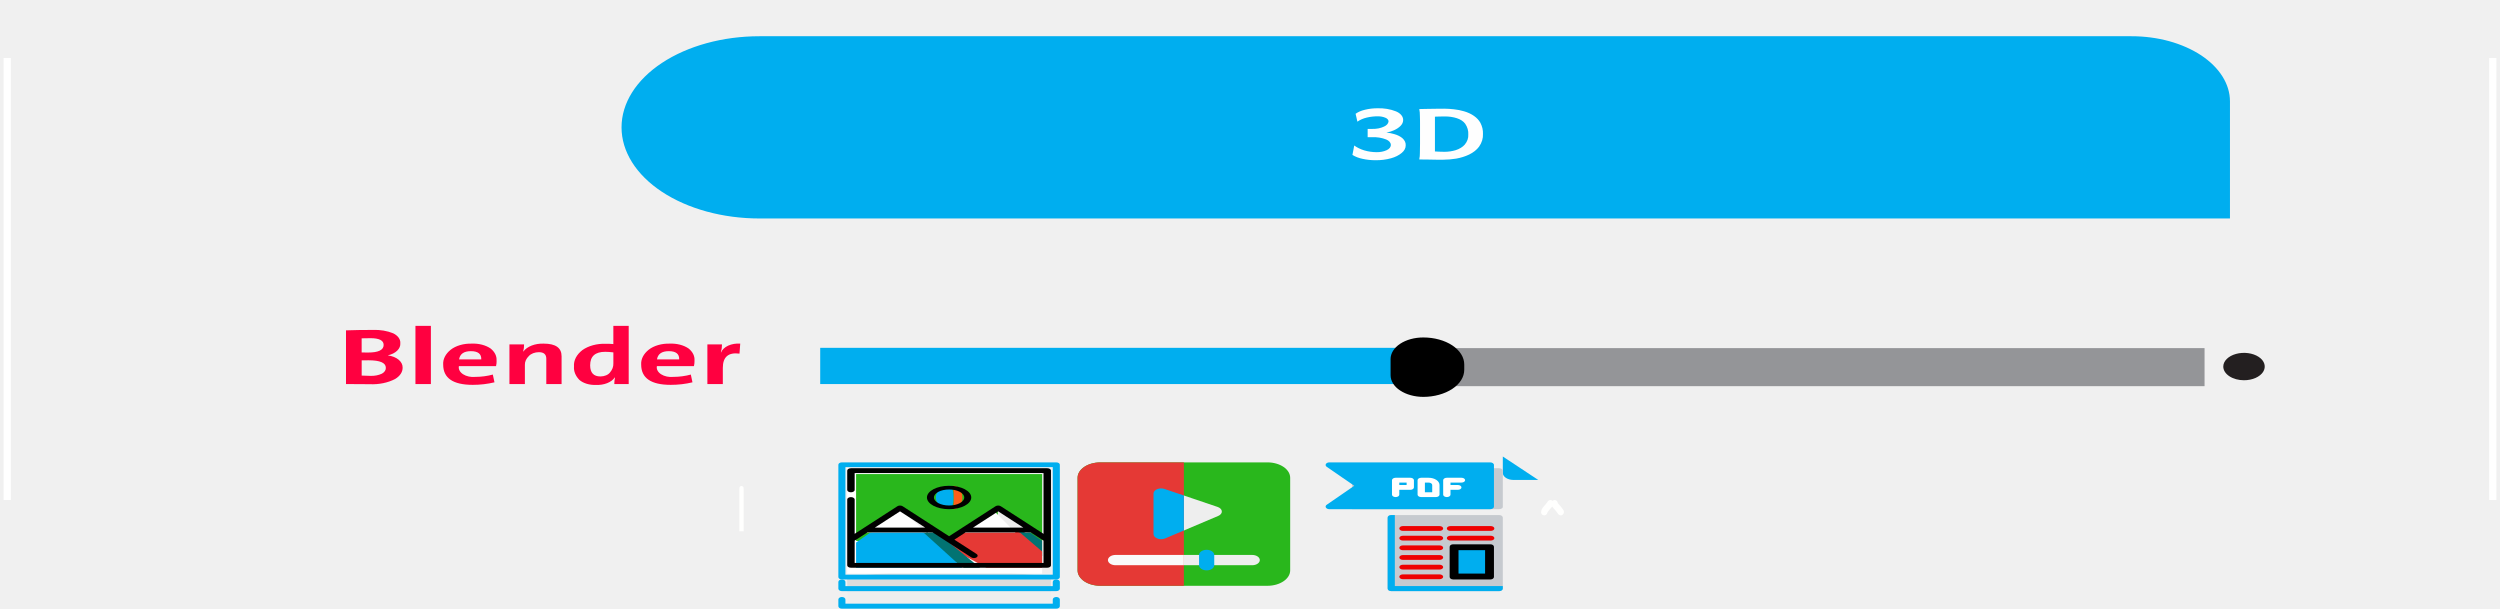
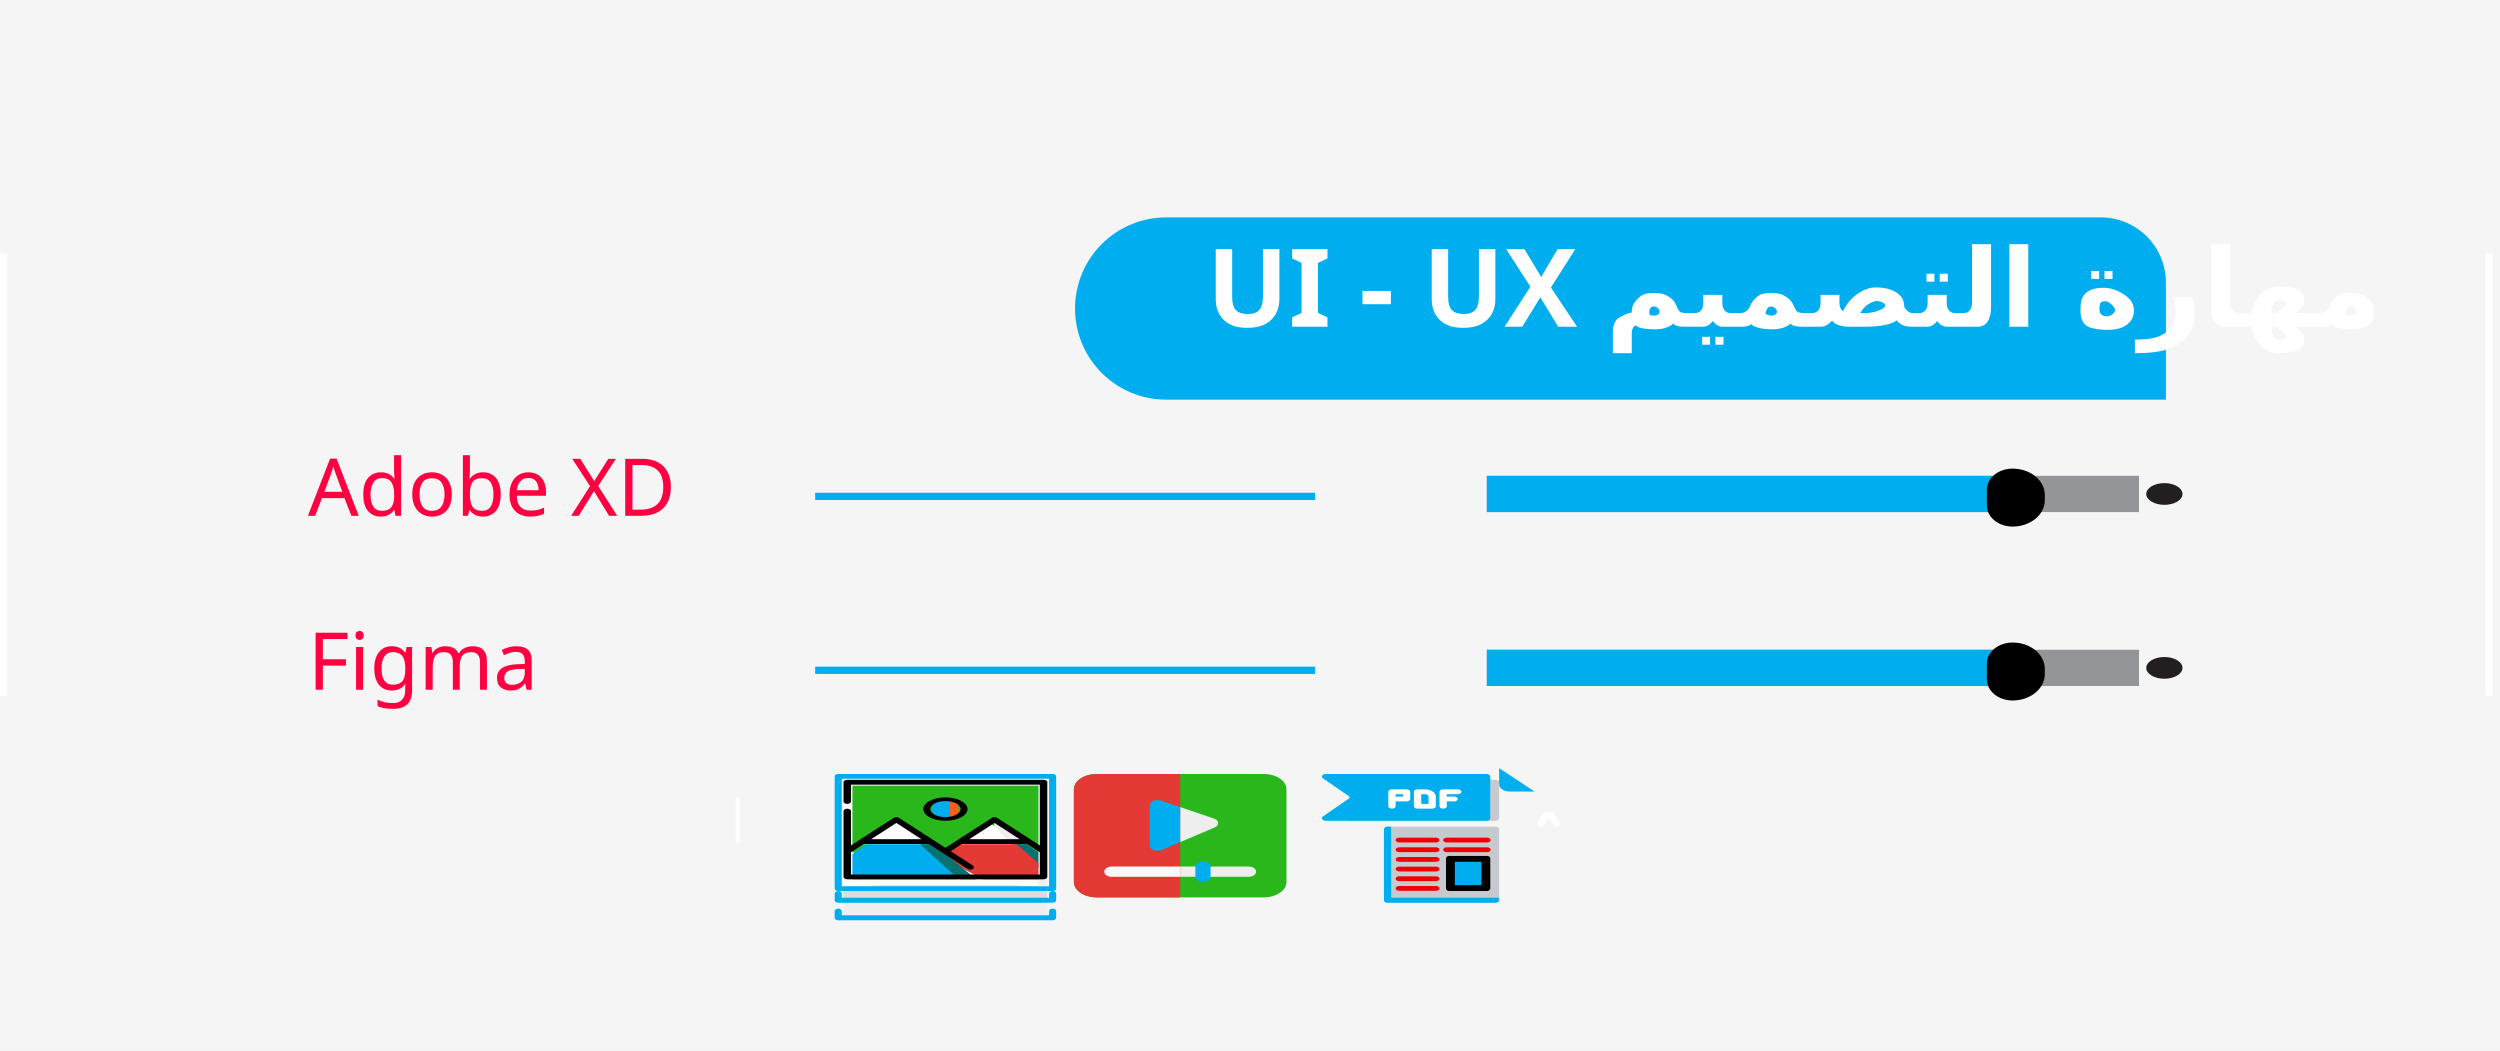
- <svg xmlns="http://www.w3.org/2000/svg" width="345" height="84" viewBox="0 0 345 84" fill="none">
-   <path d="M309.67 52.474C310.236 52.475 310.79 52.364 311.261 52.157C311.731 51.949 312.099 51.654 312.316 51.309C312.533 50.964 312.59 50.584 312.48 50.217C312.37 49.85 312.097 49.513 311.697 49.249C311.297 48.984 310.788 48.804 310.233 48.731C309.678 48.658 309.102 48.695 308.579 48.838C308.056 48.981 307.609 49.223 307.295 49.534C306.98 49.845 306.813 50.21 306.812 50.584C306.813 51.085 307.114 51.565 307.65 51.92C308.186 52.274 308.912 52.474 309.67 52.474Z" fill="#231F20" />
-   <path d="M214.967 69.365C214.911 69.111 214.665 68.953 214.435 69.014C214.298 69.075 214.194 69.162 214.135 69.264C214.076 69.366 214.066 69.478 214.106 69.584L214.149 69.772L214.58 69.662L214.153 69.776C214.168 69.853 214.206 69.927 214.265 69.994C214.306 70.046 214.359 70.104 214.417 70.172C214.64 70.406 214.839 70.65 215.011 70.903C215.142 71.125 215.414 71.192 215.617 71.053C215.725 70.962 215.794 70.853 215.818 70.739C215.842 70.624 215.821 70.508 215.758 70.401C215.556 70.092 215.319 69.795 215.048 69.511C215.007 69.466 215.001 69.488 214.992 69.481L214.967 69.365Z" fill="#FFFFFE" />
-   <path d="M213.542 70.758C213.486 71.012 213.239 71.17 213.009 71.109C212.455 70.968 212.684 70.284 212.986 69.953C213.21 69.719 213.409 69.475 213.581 69.222C213.711 69 213.984 68.933 214.187 69.072C214.294 69.164 214.364 69.272 214.388 69.386C214.412 69.501 214.391 69.617 214.327 69.724C214.146 70.034 213.571 70.574 213.536 70.758H213.542Z" fill="#FFFFFE" />
-   <path d="M174.901 63.808H151.846C150.11 63.808 148.703 64.761 148.703 65.937V78.711C148.703 79.886 150.11 80.84 151.846 80.84H174.901C176.637 80.84 178.045 79.886 178.045 78.711V65.937C178.045 64.761 176.637 63.808 174.901 63.808Z" fill="#29B71C" />
-   <path d="M172.805 78.001H153.942C153.664 78.001 153.398 77.926 153.201 77.793C153.004 77.66 152.894 77.48 152.894 77.291C152.894 77.103 153.004 76.923 153.201 76.79C153.398 76.656 153.664 76.582 153.942 76.582H172.805C173.083 76.582 173.349 76.656 173.546 76.79C173.742 76.923 173.853 77.103 173.853 77.291C173.853 77.48 173.742 77.66 173.546 77.793C173.349 77.926 173.083 78.001 172.805 78.001Z" fill="#EEEEEE" />
-   <path d="M166.518 78.711C166.24 78.711 165.974 78.636 165.777 78.503C165.581 78.37 165.47 78.189 165.47 78.001V76.582C165.47 76.393 165.581 76.213 165.777 76.08C165.974 75.947 166.24 75.872 166.518 75.872C166.796 75.872 167.063 75.947 167.259 76.08C167.456 76.213 167.566 76.393 167.566 76.582V78.001C167.566 78.189 167.456 78.37 167.259 78.503C167.063 78.636 166.796 78.711 166.518 78.711Z" fill="#00AEEF" />
-   <path d="M168.038 69.96L160.702 67.477C160.543 67.422 160.365 67.396 160.187 67.401C160.008 67.406 159.835 67.442 159.682 67.506C159.53 67.569 159.404 67.657 159.317 67.763C159.229 67.868 159.183 67.987 159.183 68.108V73.701C159.184 73.827 159.235 73.951 159.331 74.059C159.427 74.168 159.564 74.257 159.728 74.318C159.879 74.38 160.053 74.412 160.231 74.41C160.427 74.41 160.619 74.374 160.786 74.304L168.122 71.195C168.28 71.128 168.41 71.034 168.496 70.921C168.583 70.809 168.624 70.683 168.614 70.557C168.604 70.432 168.546 70.311 168.444 70.206C168.343 70.101 168.203 70.017 168.038 69.96Z" fill="#EEEEEE" />
-   <path d="M151.846 63.808C151.013 63.808 150.213 64.032 149.623 64.431C149.034 64.831 148.703 65.372 148.703 65.937V78.711C148.703 79.275 149.034 79.817 149.623 80.216C150.213 80.615 151.013 80.84 151.846 80.84H163.374V63.808H151.846Z" fill="#E53935" />
-   <path d="M153.942 76.582C153.664 76.582 153.398 76.656 153.201 76.79C153.004 76.923 152.894 77.103 152.894 77.291C152.894 77.48 153.004 77.66 153.201 77.793C153.398 77.926 153.664 78.001 153.942 78.001H163.373V76.582H153.942Z" fill="#FAFAFA" />
-   <path d="M160.702 67.477C160.543 67.422 160.365 67.396 160.187 67.401C160.008 67.406 159.835 67.442 159.682 67.506C159.53 67.569 159.404 67.657 159.317 67.763C159.229 67.868 159.183 67.987 159.183 68.108V73.701C159.184 73.827 159.235 73.951 159.331 74.059C159.427 74.168 159.564 74.257 159.728 74.318C159.879 74.38 160.053 74.412 160.231 74.41C160.427 74.41 160.619 74.374 160.786 74.304L163.374 73.204V68.378L160.702 67.477Z" fill="#00AEEF" />
-   <path d="M208.855 66.231H212.278L207.388 63V65.261C207.388 65.797 208.045 66.231 208.855 66.231Z" fill="#00AEEF" />
-   <path d="M206.854 64.615H186.603V70.269H206.854C207.149 70.269 207.387 70.129 207.387 69.955V64.929C207.387 64.756 207.148 64.615 206.854 64.615Z" fill="#C6CACF" />
-   <path d="M205.644 70.269H183.458C182.993 70.269 182.761 69.883 183.089 69.656L186.889 67.038L183.089 64.421C182.761 64.194 182.993 63.808 183.458 63.808H205.644C205.932 63.808 206.165 63.968 206.165 64.167V69.91C206.165 70.109 205.932 70.269 205.644 70.269Z" fill="#00AEEF" />
-   <path d="M194.617 65.93H192.599C192.32 65.93 192.094 66.079 192.094 66.263V68.263C192.094 68.447 192.32 68.597 192.599 68.597C192.878 68.597 193.103 68.447 193.103 68.263V67.597H194.617C194.896 67.597 195.122 67.447 195.122 67.263V66.263C195.122 66.079 194.896 65.93 194.617 65.93ZM194.113 66.93H193.103V66.596H194.113V66.93Z" fill="white" />
-   <path d="M197.14 65.93H196.131C195.852 65.93 195.626 66.079 195.626 66.263V68.263C195.626 68.447 195.852 68.597 196.131 68.597H198.149C198.428 68.597 198.654 68.447 198.654 68.263V66.93C198.654 66.378 197.975 65.93 197.14 65.93ZM197.645 67.93H196.636V66.596H197.14C197.418 66.596 197.645 66.746 197.645 66.93L197.645 67.93Z" fill="white" />
-   <path d="M201.682 65.93H199.663C199.385 65.93 199.159 66.079 199.159 66.263V68.263C199.159 68.447 199.385 68.597 199.663 68.597C199.942 68.597 200.168 68.447 200.168 68.263V67.597H201.177C201.456 67.597 201.682 67.447 201.682 67.263C201.682 67.079 201.456 66.93 201.177 66.93H200.168V66.596H201.682C201.96 66.596 202.186 66.447 202.186 66.263C202.186 66.079 201.96 65.93 201.682 65.93Z" fill="white" />
-   <path d="M206.891 81.577H191.99C191.716 81.577 191.494 81.42 191.494 81.227V71.427C191.494 71.234 191.716 71.077 191.99 71.077H206.891C207.165 71.077 207.387 71.234 207.387 71.427V81.227C207.387 81.42 207.165 81.577 206.891 81.577Z" fill="#C6CACF" />
-   <path d="M192.487 80.877V71.077H191.99C191.716 71.077 191.494 71.234 191.494 71.427V81.227C191.494 81.42 191.716 81.577 191.99 81.577H206.891C207.165 81.577 207.387 81.42 207.387 81.227V80.877H192.487Z" fill="#00AEEF" />
-   <path d="M205.695 79.962H200.522C200.262 79.962 200.052 79.806 200.052 79.615V75.462C200.052 75.27 200.262 75.115 200.522 75.115H205.695C205.954 75.115 206.165 75.27 206.165 75.462V79.615C206.165 79.806 205.954 79.962 205.695 79.962Z" fill="black" />
-   <path d="M204.942 75.923H201.274V79.154H204.942V75.923Z" fill="#00AEEF" />
-   <path d="M205.718 73.264H200.168C199.889 73.264 199.663 73.114 199.663 72.93C199.663 72.746 199.889 72.597 200.168 72.597H205.718C205.997 72.597 206.223 72.746 206.223 72.93C206.223 73.114 205.997 73.264 205.718 73.264Z" fill="#EF0000" />
-   <path d="M205.718 74.597H200.168C199.889 74.597 199.663 74.448 199.663 74.264C199.663 74.08 199.889 73.93 200.168 73.93H205.718C205.997 73.93 206.223 74.08 206.223 74.264C206.223 74.448 205.997 74.597 205.718 74.597Z" fill="#EF0000" />
-   <path d="M198.654 73.264H193.608C193.329 73.264 193.103 73.114 193.103 72.93C193.103 72.746 193.329 72.597 193.608 72.597H198.654C198.932 72.597 199.158 72.746 199.158 72.93C199.158 73.114 198.932 73.264 198.654 73.264Z" fill="#EF0000" />
-   <path d="M198.654 74.597H193.608C193.329 74.597 193.103 74.448 193.103 74.264C193.103 74.08 193.329 73.93 193.608 73.93H198.654C198.932 73.93 199.158 74.08 199.158 74.264C199.158 74.448 198.932 74.597 198.654 74.597Z" fill="#EF0000" />
-   <path d="M198.654 75.931H193.608C193.329 75.931 193.103 75.781 193.103 75.597C193.103 75.413 193.329 75.264 193.608 75.264H198.654C198.932 75.264 199.158 75.413 199.158 75.597C199.158 75.781 198.932 75.931 198.654 75.931Z" fill="#EF0000" />
-   <path d="M198.654 77.264H193.608C193.329 77.264 193.103 77.115 193.103 76.931C193.103 76.747 193.329 76.597 193.608 76.597H198.654C198.932 76.597 199.158 76.747 199.158 76.931C199.158 77.115 198.932 77.264 198.654 77.264Z" fill="#EF0000" />
-   <path d="M198.654 78.597H193.608C193.329 78.597 193.103 78.448 193.103 78.264C193.103 78.08 193.329 77.931 193.608 77.931H198.654C198.932 77.931 199.158 78.08 199.158 78.264C199.158 78.448 198.932 78.597 198.654 78.597Z" fill="#EF0000" />
-   <path d="M198.654 79.931H193.608C193.329 79.931 193.103 79.782 193.103 79.597C193.103 79.413 193.329 79.264 193.608 79.264H198.654C198.932 79.264 199.158 79.413 199.158 79.597C199.158 79.782 198.932 79.931 198.654 79.931Z" fill="#EF0000" />
-   <path d="M116.915 81.173V83.192H145.035V81.173L131.039 79.962L116.915 81.173Z" fill="#EEEEEE" />
-   <path d="M116.915 79.558V81.577H145.035V79.558L131.039 78.346L116.915 79.558Z" fill="#DCDCDC" />
-   <path d="M145.035 64.615V79.154H143.201L138.922 71.885L143.201 64.615H145.035Z" fill="#EEEEEE" />
-   <path d="M143.812 64.615V65.844L139.382 71.885L143.812 77.925V79.154H116.915V64.615H143.812Z" fill="white" />
-   <path d="M118.139 65.423V74.637L130.976 75.923L143.813 74.637V65.423H118.139Z" fill="#29B71C" />
-   <path d="M131.586 67.038V70.269C132.262 70.269 132.809 69.546 132.809 68.654C132.809 67.762 132.262 67.038 131.586 67.038Z" fill="#FE5F1A" />
-   <path d="M131.098 67.038C131.368 67.038 131.587 67.762 131.587 68.654C131.587 69.546 131.368 70.269 131.098 70.269C130.017 70.269 129.142 69.546 129.142 68.654C129.142 67.762 130.017 67.038 131.098 67.038Z" fill="#00AEEF" />
-   <path d="M143.812 76.731L136.477 72.692L141.93 73.337L143.813 74.639L143.812 76.731Z" fill="#027372" />
-   <path d="M140.846 73.568L137.358 71.885L132.865 73.568L130.364 75.23L136.132 78.346H143.812V76.108L140.846 73.568Z" fill="#E53935" />
-   <path d="M142.59 73.442L141.565 73.5L137.7 72.305V70.269L142.59 73.442Z" fill="#EEEEEE" />
-   <path d="M132.809 73.5L136.939 70.269L140.145 73.5L132.809 73.5Z" fill="white" />
-   <path d="M135.254 78.346H133.019L124.251 72.692L129.107 73.364L135.254 78.346Z" fill="#027372" />
-   <path d="M127.536 73.568L132.81 78.346H118.139V74.871L119.992 73.568L124.239 71.885L127.536 73.568Z" fill="#00AEEF" />
-   <path d="M129.141 73.442L128.116 73.5L124.251 72.305V70.269L129.141 73.442Z" fill="#EEEEEE" />
-   <path d="M119.361 73.5L124.179 70.269L127.919 73.5L119.361 73.5Z" fill="white" />
-   <path d="M145.77 82.385C145.501 82.385 145.282 82.54 145.282 82.731V83.308H116.668V82.731C116.668 82.54 116.45 82.385 116.181 82.385C115.911 82.385 115.693 82.54 115.693 82.731V83.654C115.693 83.845 115.911 84 116.181 84H145.77C146.039 84 146.258 83.845 146.258 83.654V82.731C146.258 82.54 146.039 82.385 145.77 82.385Z" fill="#00AEEF" />
-   <path d="M145.77 79.962C145.501 79.962 145.282 80.117 145.282 80.308V80.885H116.668V80.308C116.668 80.117 116.45 79.962 116.181 79.962C115.911 79.962 115.693 80.117 115.693 80.308V81.231C115.693 81.422 115.911 81.577 116.181 81.577H145.77C146.039 81.577 146.258 81.422 146.258 81.231V80.308C146.258 80.117 146.039 79.962 145.77 79.962Z" fill="#00AEEF" />
-   <path d="M145.77 63.808H116.181C115.911 63.808 115.693 63.954 115.693 64.135V79.634C115.693 79.815 115.911 79.962 116.181 79.962H145.77C146.039 79.962 146.258 79.815 146.258 79.634V64.135C146.258 63.954 146.039 63.808 145.77 63.808ZM145.282 79.307H116.668V64.463H145.282V79.307Z" fill="#00AEEF" />
-   <path d="M134.032 68.654C134.032 67.763 132.661 67.038 130.975 67.038C129.29 67.038 127.919 67.763 127.919 68.654C127.919 69.544 129.29 70.269 130.975 70.269C132.661 70.269 134.032 69.544 134.032 68.654ZM128.884 68.654C128.884 68.044 129.822 67.549 130.975 67.549C132.129 67.549 133.067 68.044 133.067 68.654C133.067 69.263 132.129 69.759 130.975 69.759C129.822 69.759 128.884 69.263 128.884 68.654Z" fill="black" />
-   <path d="M116.915 78.014C116.915 78.197 117.145 78.346 117.429 78.346H144.52C144.804 78.346 145.035 78.197 145.035 78.014V64.948C145.035 64.764 144.804 64.615 144.52 64.615H117.429C117.145 64.615 116.915 64.764 116.915 64.948V67.605C116.915 67.789 117.145 67.937 117.429 67.937C117.714 67.937 117.944 67.789 117.944 67.605V65.28H144.006V73.668L138.111 69.862C137.91 69.732 137.585 69.732 137.384 69.862L130.975 74.001L124.566 69.862C124.365 69.732 124.039 69.732 123.838 69.862L117.944 73.668V68.934C117.944 68.75 117.714 68.602 117.429 68.602C117.145 68.602 116.915 68.75 116.915 68.934V78.014ZM137.748 70.566L141.221 72.809H134.274L137.748 70.566ZM124.202 70.566L127.676 72.809H120.729L124.202 70.566ZM119.7 73.474H128.704L130.611 74.705C130.612 74.706 134.04 76.92 134.04 76.92C134.141 76.985 134.273 77.017 134.404 77.017C134.536 77.017 134.667 76.985 134.768 76.92C134.969 76.79 134.969 76.58 134.768 76.45L131.702 74.471L133.246 73.474H142.25L144.006 74.608V77.682H117.944V74.608L119.7 73.474Z" fill="black" />
-   <path fill-rule="evenodd" clip-rule="evenodd" d="M102.326 67.065C102.489 67.065 102.622 67.207 102.622 67.381V73.317H102.032V67.381C102.032 67.205 102.164 67.065 102.326 67.065Z" fill="#FFFFFE" />
-   <g filter="url(#filter0_d_55_1128)">
-     <mask id="path-50-inside-1_55_1128" fill="white">
-       <path d="M308 1H52V1H308V1Z" />
+ <svg xmlns="http://www.w3.org/2000/svg" width="345" height="145" viewBox="0 0 345 145" fill="none">
+   <rect width="345" height="145" fill="#F5F5F5" />
+   <text fill="#FF0040" xml:space="preserve" style="white-space: pre" font-family="Bahij TheSansArabic" font-size="11" font-weight="500" letter-spacing="0em">
+     <tspan x="42.492" y="71.182">Adobe XD</tspan>
+   </text>
+   <text fill="#FF0040" xml:space="preserve" style="white-space: pre" font-family="Bahij TheSansArabic" font-size="11" font-weight="500" letter-spacing="0em">
+     <tspan x="42.492" y="95.182">Figma </tspan>
+   </text>
+   <path d="M181.492 93H112.492V92H181.492V93Z" fill="#00AEEF" />
+   <path d="M181.492 69H112.492V68H181.492V69Z" fill="#00AEEF" />
+   <path d="M160.931 30H289.909C291.089 30 292.257 30.232 293.347 30.684C294.436 31.135 295.427 31.797 296.261 32.631C297.095 33.465 297.757 34.456 298.208 35.545C298.66 36.635 298.892 37.803 298.892 38.983V55.152H160.931C157.596 55.152 154.397 53.827 152.038 51.469C149.68 49.11 148.355 45.911 148.355 42.576C148.355 39.241 149.68 36.042 152.038 33.683C154.397 31.325 157.596 30 160.931 30Z" fill="#00AEEF" />
+   <text fill="white" xml:space="preserve" style="white-space: pre" font-family="Harmattan" font-size="15" font-weight="bold" letter-spacing="0em">
+     <tspan x="166.492" y="45.087">UI - UX مهارة التصميم</tspan>
+   </text>
+   <path d="M295.184 65.668H205.184V70.668H295.184V65.668Z" fill="#949598" />
+   <path d="M295.184 89.668H205.184V94.668H295.184V89.668Z" fill="#949598" />
+   <path d="M277.184 65.668H205.184V70.668H277.184V65.668Z" fill="#00AEEF" />
+   <path d="M277.184 89.668H205.184V94.668H277.184V89.668Z" fill="#00AEEF" />
+   <path d="M277.74 64.668C278.918 64.668 280.049 65.052 280.882 65.734C281.716 66.417 282.184 67.343 282.184 68.308V69.025C282.185 69.503 282.07 69.977 281.847 70.419C281.624 70.861 281.296 71.263 280.884 71.601C280.471 71.939 279.981 72.207 279.441 72.391C278.902 72.574 278.324 72.668 277.74 72.668C277.273 72.668 276.81 72.593 276.378 72.446C275.947 72.299 275.554 72.085 275.224 71.814C274.894 71.543 274.632 71.222 274.454 70.868C274.275 70.514 274.184 70.135 274.184 69.753V67.58C274.184 66.808 274.559 66.067 275.226 65.521C275.892 64.975 276.797 64.668 277.74 64.668Z" fill="black" />
+   <path d="M277.74 88.668C278.918 88.668 280.049 89.052 280.882 89.734C281.716 90.417 282.184 91.343 282.184 92.308V93.025C282.185 93.503 282.07 93.977 281.847 94.419C281.624 94.861 281.296 95.263 280.884 95.601C280.471 95.939 279.981 96.207 279.441 96.391C278.902 96.574 278.324 96.668 277.74 96.668C277.273 96.668 276.81 96.593 276.378 96.446C275.947 96.299 275.554 96.085 275.224 95.814C274.894 95.543 274.632 95.222 274.454 94.868C274.275 94.514 274.184 94.135 274.184 93.753V91.58C274.184 90.808 274.559 90.067 275.226 89.521C275.892 88.975 276.797 88.668 277.74 88.668Z" fill="black" />
+   <path d="M298.684 69.668C300.065 69.668 301.184 68.996 301.184 68.168C301.184 67.34 300.065 66.668 298.684 66.668C297.303 66.668 296.184 67.34 296.184 68.168C296.184 68.996 297.303 69.668 298.684 69.668Z" fill="#231F20" />
+   <path d="M298.684 93.668C300.065 93.668 301.184 92.996 301.184 92.168C301.184 91.34 300.065 90.668 298.684 90.668C297.303 90.668 296.184 91.34 296.184 92.168C296.184 92.996 297.303 93.668 298.684 93.668Z" fill="#231F20" />
+   <path d="M214.46 112.364C214.404 112.11 214.157 111.952 213.927 112.013C213.791 112.074 213.686 112.162 213.627 112.264C213.568 112.366 213.558 112.477 213.599 112.583L213.641 112.771L214.072 112.661L213.645 112.775C213.66 112.852 213.698 112.926 213.757 112.993C213.798 113.045 213.851 113.103 213.909 113.171C214.133 113.405 214.332 113.649 214.504 113.902C214.634 114.124 214.906 114.191 215.109 114.052C215.217 113.961 215.286 113.853 215.31 113.738C215.335 113.624 215.314 113.507 215.25 113.4C215.048 113.092 214.811 112.794 214.54 112.51C214.499 112.465 214.493 112.487 214.484 112.48L214.46 112.364Z" fill="#FFFFFE" />
+   <path d="M213.034 113.758C212.978 114.012 212.731 114.17 212.501 114.109C211.947 113.968 212.176 113.284 212.479 112.953C212.703 112.719 212.901 112.475 213.073 112.222C213.204 112 213.476 111.933 213.679 112.072C213.787 112.164 213.856 112.272 213.88 112.386C213.904 112.501 213.883 112.617 213.82 112.724C213.638 113.034 213.063 113.574 213.028 113.758H213.034Z" fill="#FFFFFE" />
+   <path d="M174.393 106.808H151.339C149.602 106.808 148.195 107.761 148.195 108.937V121.711C148.195 122.886 149.602 123.84 151.339 123.84H174.393C176.13 123.84 177.537 122.886 177.537 121.711V108.937C177.537 107.761 176.13 106.808 174.393 106.808Z" fill="#29B71C" />
+   <path d="M172.297 121.001H153.434C153.156 121.001 152.89 120.927 152.693 120.793C152.497 120.66 152.386 120.48 152.386 120.292C152.386 120.103 152.497 119.923 152.693 119.79C152.89 119.657 153.156 119.582 153.434 119.582H172.297C172.575 119.582 172.842 119.657 173.038 119.79C173.235 119.923 173.345 120.103 173.345 120.292C173.345 120.48 173.235 120.66 173.038 120.793C172.842 120.927 172.575 121.001 172.297 121.001Z" fill="#EEEEEE" />
+   <path d="M166.01 121.711C165.732 121.711 165.466 121.636 165.269 121.503C165.073 121.37 164.962 121.189 164.962 121.001V119.582C164.962 119.394 165.073 119.213 165.269 119.08C165.466 118.947 165.732 118.872 166.01 118.872C166.288 118.872 166.555 118.947 166.751 119.08C166.948 119.213 167.058 119.394 167.058 119.582V121.001C167.058 121.189 166.948 121.37 166.751 121.503C166.555 121.636 166.288 121.711 166.01 121.711Z" fill="#00AEEF" />
+   <path d="M167.53 112.96L160.194 110.476C160.035 110.422 159.857 110.396 159.679 110.401C159.5 110.406 159.327 110.442 159.174 110.505C159.022 110.569 158.896 110.657 158.809 110.763C158.721 110.868 158.675 110.987 158.675 111.108V116.7C158.676 116.827 158.727 116.95 158.823 117.059C158.919 117.168 159.056 117.257 159.219 117.317C159.371 117.379 159.545 117.411 159.722 117.41C159.919 117.41 160.111 117.373 160.278 117.303L167.613 114.195C167.772 114.128 167.902 114.033 167.988 113.921C168.075 113.809 168.116 113.683 168.106 113.556C168.096 113.431 168.038 113.31 167.936 113.206C167.835 113.101 167.695 113.016 167.53 112.96Z" fill="#EEEEEE" />
+   <path d="M151.339 106.808C150.505 106.808 149.705 107.032 149.116 107.431C148.526 107.83 148.195 108.372 148.195 108.937V121.711C148.195 122.275 148.526 122.817 149.116 123.216C149.705 123.615 150.505 123.84 151.339 123.84H162.866V106.808H151.339Z" fill="#E53935" />
+   <path d="M153.434 119.582C153.156 119.582 152.89 119.657 152.693 119.79C152.497 119.923 152.386 120.103 152.386 120.292C152.386 120.48 152.497 120.66 152.693 120.793C152.89 120.927 153.156 121.001 153.434 121.001H162.866V119.582H153.434Z" fill="#FAFAFA" />
+   <path d="M160.194 110.476C160.035 110.422 159.857 110.396 159.679 110.401C159.5 110.406 159.327 110.442 159.174 110.505C159.022 110.569 158.896 110.657 158.809 110.763C158.721 110.868 158.675 110.987 158.675 111.108V116.7C158.676 116.827 158.727 116.95 158.823 117.059C158.919 117.168 159.056 117.257 159.219 117.317C159.371 117.379 159.545 117.411 159.722 117.41C159.919 117.41 160.111 117.373 160.278 117.303L162.866 116.203V111.378L160.194 110.476Z" fill="#00AEEF" />
+   <path d="M208.347 109.231H211.77L206.88 106V108.262C206.88 108.797 207.537 109.231 208.347 109.231Z" fill="#00AEEF" />
+   <path d="M206.347 107.615H186.095V113.269H206.347C206.641 113.269 206.879 113.128 206.879 112.955V107.929C206.879 107.756 206.641 107.615 206.347 107.615Z" fill="#C6CACF" />
+   <path d="M205.136 113.269H182.95C182.486 113.269 182.253 112.883 182.582 112.656L186.381 110.038L182.582 107.42C182.253 107.194 182.486 106.808 182.95 106.808H205.136C205.424 106.808 205.657 106.968 205.657 107.167V112.91C205.657 113.108 205.424 113.269 205.136 113.269Z" fill="#00AEEF" />
+   <path d="M194.109 108.93H192.091C191.812 108.93 191.586 109.079 191.586 109.263V111.263C191.586 111.447 191.812 111.597 192.091 111.597C192.37 111.597 192.596 111.447 192.596 111.263V110.596H194.109C194.388 110.596 194.614 110.447 194.614 110.263V109.263C194.614 109.079 194.388 108.93 194.109 108.93ZM193.605 109.93H192.596V109.596H193.605V109.93Z" fill="white" />
+   <path d="M196.632 108.93H195.623C195.345 108.93 195.119 109.079 195.119 109.263V111.263C195.119 111.447 195.345 111.597 195.623 111.597H197.642C197.92 111.597 198.146 111.447 198.146 111.263V109.93C198.146 109.378 197.467 108.93 196.632 108.93ZM197.137 110.93H196.128V109.596H196.632C196.911 109.596 197.137 109.746 197.137 109.93L197.137 110.93Z" fill="white" />
+   <path d="M201.174 108.93H199.155C198.877 108.93 198.651 109.079 198.651 109.263V111.263C198.651 111.447 198.877 111.597 199.155 111.597C199.434 111.597 199.66 111.447 199.66 111.263V110.596H200.669C200.948 110.596 201.174 110.447 201.174 110.263C201.174 110.079 200.948 109.93 200.669 109.93H199.66V109.596H201.174C201.452 109.596 201.678 109.447 201.678 109.263C201.678 109.079 201.452 108.93 201.174 108.93Z" fill="white" />
+   <path d="M206.383 124.577H191.483C191.208 124.577 190.986 124.42 190.986 124.227V114.427C190.986 114.234 191.208 114.077 191.483 114.077H206.383C206.657 114.077 206.88 114.234 206.88 114.427V124.227C206.88 124.42 206.657 124.577 206.383 124.577Z" fill="#C6CACF" />
+   <path d="M191.979 123.877V114.077H191.483C191.208 114.077 190.986 114.234 190.986 114.427V124.227C190.986 124.42 191.208 124.577 191.483 124.577H206.383C206.657 124.577 206.88 124.42 206.88 124.227V123.877H191.979Z" fill="#00AEEF" />
+   <path d="M205.187 122.961H200.014C199.755 122.961 199.544 122.806 199.544 122.615V118.461C199.544 118.27 199.755 118.115 200.014 118.115H205.187C205.447 118.115 205.657 118.27 205.657 118.461V122.615C205.657 122.806 205.446 122.961 205.187 122.961Z" fill="black" />
+   <path d="M204.434 118.923H200.767V122.154H204.434V118.923Z" fill="#00AEEF" />
+   <path d="M205.21 116.263H199.66C199.381 116.263 199.155 116.114 199.155 115.93C199.155 115.746 199.381 115.597 199.66 115.597H205.21C205.489 115.597 205.715 115.746 205.715 115.93C205.715 116.114 205.489 116.263 205.21 116.263Z" fill="#EF0000" />
+   <path d="M205.21 117.596H199.66C199.381 117.596 199.155 117.447 199.155 117.263C199.155 117.079 199.381 116.93 199.66 116.93H205.21C205.489 116.93 205.715 117.079 205.715 117.263C205.715 117.447 205.489 117.596 205.21 117.596Z" fill="#EF0000" />
+   <path d="M198.146 116.263H193.1C192.821 116.263 192.595 116.114 192.595 115.93C192.595 115.746 192.821 115.597 193.1 115.597H198.146C198.424 115.597 198.65 115.746 198.65 115.93C198.65 116.114 198.424 116.263 198.146 116.263Z" fill="#EF0000" />
+   <path d="M198.146 117.596H193.1C192.821 117.596 192.595 117.447 192.595 117.263C192.595 117.079 192.821 116.93 193.1 116.93H198.146C198.424 116.93 198.65 117.079 198.65 117.263C198.65 117.447 198.424 117.596 198.146 117.596Z" fill="#EF0000" />
+   <path d="M198.146 118.93H193.1C192.821 118.93 192.595 118.781 192.595 118.597C192.595 118.413 192.821 118.264 193.1 118.264H198.146C198.424 118.264 198.65 118.413 198.65 118.597C198.65 118.781 198.424 118.93 198.146 118.93Z" fill="#EF0000" />
+   <path d="M198.146 120.263H193.1C192.821 120.263 192.595 120.114 192.595 119.93C192.595 119.746 192.821 119.597 193.1 119.597H198.146C198.424 119.597 198.65 119.746 198.65 119.93C198.65 120.114 198.424 120.263 198.146 120.263Z" fill="#EF0000" />
+   <path d="M198.146 121.597H193.1C192.821 121.597 192.595 121.448 192.595 121.264C192.595 121.08 192.821 120.931 193.1 120.931H198.146C198.424 120.931 198.65 121.08 198.65 121.264C198.65 121.448 198.424 121.597 198.146 121.597Z" fill="#EF0000" />
+   <path d="M198.146 122.93H193.1C192.821 122.93 192.595 122.781 192.595 122.597C192.595 122.413 192.821 122.264 193.1 122.264H198.146C198.424 122.264 198.65 122.413 198.65 122.597C198.65 122.781 198.424 122.93 198.146 122.93Z" fill="#EF0000" />
+   <path d="M116.407 124.173V126.193H144.527V124.173L130.531 122.962L116.407 124.173Z" fill="#EEEEEE" />
+   <path d="M116.407 122.557V124.576H144.527V122.557L130.531 121.346L116.407 122.557Z" fill="#DCDCDC" />
+   <path d="M144.527 107.615V122.154H142.693L138.414 114.884L142.693 107.615H144.527Z" fill="#EEEEEE" />
+   <path d="M143.305 107.615V108.844L138.874 114.884L143.305 120.925V122.154H116.407V107.615H143.305Z" fill="white" />
+   <path d="M117.631 108.423V117.637L130.468 118.923L143.305 117.637V108.423H117.631Z" fill="#29B71C" />
+   <path d="M131.079 110.038V113.269C131.754 113.269 132.301 112.546 132.301 111.653C132.301 110.761 131.754 110.038 131.079 110.038Z" fill="#FE5F1A" />
+   <path d="M130.59 110.038C130.86 110.038 131.079 110.761 131.079 111.653C131.079 112.546 130.86 113.269 130.59 113.269C129.51 113.269 128.634 112.546 128.634 111.653C128.634 110.761 129.51 110.038 130.59 110.038Z" fill="#00AEEF" />
+   <path d="M143.305 119.731L135.969 115.692L141.422 116.337L143.305 117.639L143.305 119.731Z" fill="#027372" />
+   <path d="M140.339 116.568L136.85 114.885L132.357 116.568L129.856 118.23L135.625 121.346H143.305V119.108L140.339 116.568Z" fill="#E53935" />
+   <path d="M142.082 116.443L141.057 116.5L137.192 115.305V113.27L142.082 116.443Z" fill="#EEEEEE" />
+   <path d="M132.301 116.5L136.431 113.27L139.637 116.5L132.301 116.5Z" fill="white" />
+   <path d="M134.746 121.346H132.511L123.743 115.692L128.599 116.364L134.746 121.346Z" fill="#027372" />
+   <path d="M127.027 116.568L132.302 121.346H117.631V117.871L119.484 116.568L123.731 114.885L127.027 116.568Z" fill="#00AEEF" />
+   <path d="M128.633 116.443L127.608 116.5L123.743 115.305V113.27L128.633 116.443Z" fill="#EEEEEE" />
+   <path d="M118.853 116.5L123.671 113.27L127.411 116.5L118.853 116.5Z" fill="white" />
+   <path d="M145.262 125.385C144.993 125.385 144.774 125.54 144.774 125.731V126.308H116.16V125.731C116.16 125.54 115.942 125.385 115.673 125.385C115.403 125.385 115.185 125.54 115.185 125.731V126.654C115.185 126.845 115.403 127 115.673 127H145.262C145.531 127 145.75 126.845 145.75 126.654V125.731C145.75 125.54 145.531 125.385 145.262 125.385Z" fill="#00AEEF" />
+   <path d="M145.262 122.962C144.993 122.962 144.774 123.117 144.774 123.308V123.885H116.16V123.308C116.16 123.117 115.942 122.962 115.673 122.962C115.403 122.962 115.185 123.117 115.185 123.308V124.231C115.185 124.422 115.403 124.577 115.673 124.577H145.262C145.531 124.577 145.75 124.422 145.75 124.231V123.308C145.75 123.117 145.531 122.962 145.262 122.962Z" fill="#00AEEF" />
+   <path d="M145.262 106.808H115.673C115.403 106.808 115.185 106.954 115.185 107.135V122.634C115.185 122.815 115.403 122.961 115.673 122.961H145.262C145.531 122.961 145.75 122.815 145.75 122.634V107.135C145.75 106.954 145.531 106.808 145.262 106.808ZM144.774 122.307H116.16V107.462H144.774V122.307Z" fill="#00AEEF" />
+   <path d="M133.524 111.653C133.524 110.763 132.153 110.038 130.468 110.038C128.782 110.038 127.411 110.763 127.411 111.653C127.411 112.544 128.782 113.269 130.468 113.269C132.153 113.269 133.524 112.544 133.524 111.653ZM128.376 111.653C128.376 111.044 129.315 110.548 130.468 110.548C131.621 110.548 132.559 111.044 132.559 111.653C132.559 112.263 131.621 112.759 130.468 112.759C129.315 112.759 128.376 112.263 128.376 111.653Z" fill="black" />
+   <path d="M116.407 121.014C116.407 121.197 116.638 121.346 116.922 121.346H144.013C144.297 121.346 144.527 121.197 144.527 121.014V107.947C144.527 107.764 144.297 107.615 144.013 107.615H116.922C116.638 107.615 116.407 107.764 116.407 107.947V110.605C116.407 110.788 116.638 110.937 116.922 110.937C117.206 110.937 117.436 110.788 117.436 110.605V108.28H143.498V116.668L137.604 112.862C137.403 112.732 137.077 112.732 136.876 112.862L130.467 117.001L124.058 112.862C123.857 112.732 123.532 112.732 123.331 112.862L117.436 116.668V111.934C117.436 111.75 117.206 111.602 116.922 111.602C116.638 111.602 116.407 111.75 116.407 111.934V121.014ZM137.24 113.566L140.713 115.809H133.767L137.24 113.566ZM123.695 113.566L127.168 115.809H120.221L123.695 113.566ZM119.192 116.474H128.197L130.103 117.705C130.104 117.706 133.533 119.92 133.533 119.92C133.633 119.985 133.765 120.017 133.897 120.017C134.028 120.017 134.16 119.985 134.26 119.92C134.461 119.79 134.461 119.58 134.26 119.45L131.195 117.47L132.738 116.474H141.742L143.498 117.608V120.682H117.436V117.608L119.192 116.474Z" fill="black" />
+   <path fill-rule="evenodd" clip-rule="evenodd" d="M101.819 110.064C101.981 110.064 102.114 110.207 102.114 110.38V116.317H101.524V110.38C101.524 110.204 101.656 110.064 101.819 110.064Z" fill="#FFFFFE" />
+   <g filter="url(#filter0_d_0_1)">
+     <mask id="path-63-inside-1_0_1" fill="white">
+       <path d="M307.492 27H51.492H307.492Z" />
    </mask>
-     <path d="M308 1H52V1H308V1Z" fill="#231F20" />
-     <path d="M308 0.7H52V1.3H308V0.7ZM52 1.3H308V0.7H52V1.3Z" fill="black" mask="url(#path-50-inside-1_55_1128)" />
+     <path d="M307.492 27H51.492H307.492Z" fill="#231F20" />
+     <path d="M307.492 27H51.492H307.492Z" stroke="black" stroke-width="0.6" mask="url(#path-63-inside-1_0_1)" />
  </g>
-   <g filter="url(#filter1_d_55_1128)">
-     <mask id="path-52-inside-2_55_1128" fill="white">
-       <path d="M308 63H52V63H308V63Z" />
+   <g filter="url(#filter1_d_0_1)">
+     <mask id="path-64-inside-2_0_1" fill="white">
+       <path d="M307.492 106H51.492H307.492Z" />
    </mask>
-     <path d="M308 63H52V63H308V63Z" fill="#231F20" />
-     <path d="M308 62.7H52V63.3H308V62.7ZM52 63.3H308V62.7H52V63.3Z" fill="black" mask="url(#path-52-inside-2_55_1128)" />
+     <path d="M307.492 106H51.492H307.492Z" fill="#231F20" />
+     <path d="M307.492 106H51.492H307.492Z" stroke="black" stroke-width="0.6" mask="url(#path-64-inside-2_0_1)" />
  </g>
-   <path d="M104.806 5H294.136C295.922 4.999 297.69 5.23 299.34 5.68C300.987 6.137 302.484 6.799 303.751 7.63C305.012 8.467 306.014 9.459 306.698 10.55C307.382 11.637 307.734 12.803 307.734 13.98V30.15H104.806C99.758 30.15 94.916 28.825 91.347 26.467C87.777 24.109 85.772 20.91 85.772 17.575C85.772 14.24 87.777 11.041 91.347 8.683C94.916 6.325 99.758 5 104.806 5Z" fill="#00AEEF" />
-   <path d="M189.844 22.11C189.229 22.114 188.618 22.05 188.036 21.92C187.513 21.813 187.033 21.628 186.635 21.38L186.885 20.08C187.276 20.368 187.754 20.599 188.288 20.758C188.823 20.916 189.402 20.999 189.988 21C190.473 21.007 190.95 20.913 191.35 20.73C191.536 20.649 191.688 20.537 191.791 20.406C191.893 20.274 191.943 20.128 191.936 19.98C191.93 19.83 191.866 19.683 191.75 19.553C191.634 19.424 191.47 19.316 191.273 19.24C190.703 19.014 190.044 18.907 189.381 18.93H188.736V17.79H189.381C189.957 17.805 190.525 17.693 190.994 17.47C191.174 17.391 191.324 17.286 191.432 17.163C191.54 17.04 191.604 16.902 191.619 16.76C191.621 16.655 191.579 16.551 191.499 16.459C191.42 16.368 191.304 16.292 191.165 16.24C190.868 16.118 190.525 16.052 190.175 16.05C189.652 16.048 189.132 16.105 188.639 16.22C188.135 16.335 187.683 16.531 187.322 16.79L187.072 15.7C187.423 15.45 187.862 15.261 188.35 15.15C188.909 15.011 189.502 14.94 190.1 14.94C190.994 14.913 191.88 15.063 192.646 15.37C192.954 15.496 193.208 15.673 193.381 15.883C193.555 16.094 193.643 16.331 193.636 16.57C193.636 16.858 193.509 17.14 193.269 17.38C193.029 17.618 192.721 17.822 192.361 17.98C192.048 18.127 191.696 18.232 191.323 18.29C191.715 18.332 192.096 18.41 192.456 18.52C192.879 18.642 193.249 18.831 193.533 19.07C193.858 19.361 194.019 19.719 193.987 20.08C193.986 20.451 193.794 20.811 193.44 21.1C193.054 21.426 192.547 21.681 191.969 21.84C191.297 22.027 190.573 22.119 189.844 22.11ZM199.164 22.04H198.242C197.875 22.03 197.511 22.03 197.146 22.02C196.781 22.01 196.474 22.01 196.224 22.01C195.974 22.01 195.858 22 195.858 22C195.92 21.712 195.949 21.421 195.944 21.13C195.958 20.74 195.965 20.31 195.964 19.84V17.24C195.964 16.77 195.964 16.34 195.944 15.94C195.949 15.642 195.92 15.345 195.858 15.05C196.076 15.04 196.39 15.03 196.799 15.03C197.208 15.03 197.654 15.02 198.116 15.01C198.578 15 198.977 15 199.316 15C199.755 15.004 200.192 15.031 200.624 15.08C201.115 15.131 201.593 15.225 202.046 15.36C202.564 15.51 203.031 15.729 203.418 16.002C203.805 16.275 204.103 16.598 204.295 16.95C204.551 17.442 204.671 17.96 204.649 18.48C204.681 19.087 204.497 19.689 204.112 20.24C203.794 20.672 203.322 21.046 202.737 21.33C202.198 21.586 201.593 21.776 200.951 21.89C200.366 21.986 199.766 22.036 199.164 22.04ZM199.336 20.95C199.874 20.948 200.405 20.87 200.892 20.72C201.411 20.555 201.843 20.29 202.132 19.96C202.487 19.536 202.657 19.055 202.622 18.57C202.658 18.058 202.514 17.548 202.2 17.08C201.957 16.743 201.547 16.472 201.038 16.31C200.516 16.145 199.943 16.063 199.365 16.07C199.167 16.07 198.929 16.07 198.653 16.08C198.378 16.09 198.174 16.09 198.021 16.1V20.9C198.161 20.91 198.343 20.92 198.567 20.93C198.823 20.947 199.079 20.954 199.336 20.95Z" fill="#FEFEFE" />
-   <path d="M304.228 48.04H198.04V53.29H304.228V48.04Z" fill="#949598" />
-   <path d="M197.956 48H113.189V53H197.956V48Z" fill="#00AEEF" />
-   <path d="M196.419 46.57C197.161 46.569 197.896 46.665 198.581 46.853C199.267 47.04 199.889 47.315 200.414 47.661C200.938 48.008 201.354 48.419 201.638 48.872C201.922 49.325 202.067 49.81 202.067 50.3V51.03C202.067 51.52 201.922 52.006 201.638 52.46C201.064 53.374 199.965 54.1 198.581 54.48C197.897 54.67 197.162 54.769 196.419 54.77C195.825 54.769 195.237 54.691 194.689 54.54C194.14 54.39 193.641 54.169 193.222 53.89C192.798 53.615 192.464 53.285 192.243 52.92C192.017 52.558 191.901 52.171 191.901 51.78V49.55C191.9 49.158 192.017 48.77 192.244 48.408C192.471 48.046 192.804 47.717 193.223 47.44C193.643 47.163 194.142 46.944 194.69 46.794C195.238 46.645 195.826 46.569 196.419 46.57Z" fill="black" />
-   <path d="M55.561 50.71C55.572 51.008 55.486 51.305 55.308 51.58C55.13 51.854 54.864 52.1 54.529 52.3C53.539 52.822 52.288 53.078 51.025 53.02L49.634 53.01C48.903 53 48.271 53 47.748 53V45.59C48.804 45.55 50.048 45.53 51.479 45.53C52.46 45.491 53.435 45.655 54.269 46C54.59 46.157 54.847 46.365 55.017 46.604C55.187 46.843 55.265 47.106 55.243 47.37C55.274 47.731 55.124 48.089 54.817 48.389C54.511 48.689 54.064 48.914 53.545 49.03V49.05C54.118 49.124 54.633 49.33 55 49.63C55.372 49.936 55.57 50.318 55.561 50.71ZM52.943 47.6C52.943 46.98 52.337 46.67 51.126 46.67C50.779 46.67 50.369 46.68 49.908 46.69V48.64C50.086 48.65 50.381 48.65 50.793 48.65C52.228 48.65 52.944 48.3 52.943 47.6ZM53.245 50.75C53.245 50.07 52.451 49.72 50.863 49.72C50.386 49.72 50.069 49.73 49.912 49.73V51.83C50.448 51.86 50.849 51.87 51.123 51.87C51.692 51.891 52.255 51.782 52.715 51.56C52.892 51.461 53.031 51.336 53.123 51.196C53.215 51.055 53.257 50.903 53.245 50.75ZM57.332 53V44.97H59.462V53H57.332ZM68.534 49.75C68.54 50.011 68.513 50.272 68.453 50.53H63.326C63.285 50.733 63.316 50.94 63.417 51.134C63.518 51.328 63.686 51.504 63.908 51.648C64.129 51.791 64.399 51.899 64.694 51.962C64.99 52.025 65.304 52.041 65.611 52.01C66.434 52.006 67.248 51.897 68.01 51.69L68.237 52.76C67.278 52.992 66.266 53.11 65.246 53.11C62.521 53.11 61.159 52.18 61.159 50.31C61.111 49.565 61.482 48.835 62.2 48.26C62.553 47.984 62.997 47.765 63.497 47.62C63.997 47.474 64.541 47.406 65.087 47.42C65.573 47.399 66.06 47.449 66.514 47.567C66.968 47.684 67.376 47.866 67.712 48.1C68.283 48.564 68.572 49.153 68.521 49.75H68.534ZM66.414 49.6C66.446 48.84 65.968 48.46 64.982 48.46C64.018 48.46 63.473 48.84 63.349 49.6H66.414ZM75.389 53V49.5C75.389 48.9 75.045 48.6 74.357 48.6C74.082 48.603 73.812 48.653 73.574 48.744C73.335 48.835 73.136 48.964 72.994 49.12C72.614 49.484 72.418 49.918 72.434 50.36V53H70.303V47.53H72.321C72.328 47.859 72.287 48.187 72.198 48.51H72.222C72.475 48.165 72.878 47.877 73.378 47.683C73.879 47.489 74.455 47.398 75.035 47.42C76.677 47.42 77.498 48 77.499 49.16V53H75.389ZM84.774 53C84.773 52.696 84.806 52.391 84.871 52.09H84.839C84.618 52.418 84.248 52.693 83.781 52.878C83.314 53.062 82.772 53.147 82.229 53.12C81.794 53.136 81.36 53.081 80.965 52.961C80.569 52.841 80.224 52.659 79.959 52.43C79.415 51.875 79.153 51.22 79.211 50.56C79.148 49.739 79.564 48.934 80.374 48.31C80.782 48.019 81.281 47.79 81.838 47.639C82.394 47.489 82.993 47.421 83.593 47.44C83.944 47.437 84.294 47.451 84.642 47.48V44.97H86.761V53H84.774ZM84.644 48.63C84.274 48.581 83.899 48.554 83.522 48.55C82.133 48.55 81.44 49.17 81.441 50.41C81.441 51.44 81.915 51.95 82.864 51.95C83.135 51.947 83.401 51.895 83.631 51.8C83.862 51.705 84.049 51.57 84.173 51.41C84.501 51.03 84.664 50.597 84.644 50.16V48.63ZM95.845 49.75C95.852 50.011 95.824 50.272 95.763 50.53H90.65C90.609 50.733 90.64 50.94 90.741 51.134C90.842 51.328 91.01 51.504 91.231 51.648C91.453 51.791 91.722 51.899 92.018 51.962C92.314 52.025 92.627 52.041 92.934 52.01C93.757 52.006 94.572 51.897 95.333 51.69L95.56 52.76C94.602 52.992 93.59 53.11 92.569 53.11C89.845 53.11 88.482 52.18 88.482 50.31C88.434 49.565 88.805 48.835 89.524 48.26C89.876 47.984 90.32 47.766 90.82 47.62C91.32 47.474 91.863 47.406 92.409 47.42C92.895 47.399 93.383 47.449 93.837 47.566C94.291 47.684 94.7 47.866 95.035 48.1C95.605 48.565 95.891 49.153 95.839 49.75H95.845ZM93.726 49.6C93.757 48.84 93.28 48.46 92.294 48.46C91.329 48.46 90.785 48.84 90.661 49.6H93.726ZM102.051 48.8C100.516 48.6 99.75 49.25 99.75 50.77V53H97.619V47.53H99.635C99.634 47.899 99.583 48.267 99.484 48.63H99.517C99.66 48.252 100.006 47.921 100.49 47.698C100.975 47.476 101.565 47.377 102.151 47.42L102.051 48.8Z" fill="#FF0040" />
-   <path d="M344 8L344 69" stroke="white" />
-   <path d="M1 8L1 69" stroke="white" />
+   <path d="M343.492 35L343.492 96" stroke="white" />
+   <path d="M0.492 35L0.492 96" stroke="white" />
  <defs>
-     <filter id="filter0_d_55_1128" x="48" y="0.7" width="264" height="8.6" filterUnits="userSpaceOnUse" color-interpolation-filters="sRGB">
+     <filter id="filter0_d_0_1" x="47.492" y="26.7" width="264" height="8.6" filterUnits="userSpaceOnUse" color-interpolation-filters="sRGB">
      <feFlood flood-opacity="0" result="BackgroundImageFix" />
      <feColorMatrix in="SourceAlpha" type="matrix" values="0 0 0 0 0 0 0 0 0 0 0 0 0 0 0 0 0 0 127 0" result="hardAlpha" />
      <feOffset dy="4" />
      <feGaussianBlur stdDeviation="2" />
      <feComposite in2="hardAlpha" operator="out" />
      <feColorMatrix type="matrix" values="0 0 0 0 0 0 0 0 0 0 0 0 0 0 0 0 0 0 0.25 0" />
-       <feBlend mode="normal" in2="BackgroundImageFix" result="effect1_dropShadow_55_1128" />
-       <feBlend mode="normal" in="SourceGraphic" in2="effect1_dropShadow_55_1128" result="shape" />
+       <feBlend mode="normal" in2="BackgroundImageFix" result="effect1_dropShadow_0_1" />
+       <feBlend mode="normal" in="SourceGraphic" in2="effect1_dropShadow_0_1" result="shape" />
    </filter>
-     <filter id="filter1_d_55_1128" x="48" y="62.7" width="264" height="8.6" filterUnits="userSpaceOnUse" color-interpolation-filters="sRGB">
+     <filter id="filter1_d_0_1" x="47.492" y="105.7" width="264" height="8.6" filterUnits="userSpaceOnUse" color-interpolation-filters="sRGB">
      <feFlood flood-opacity="0" result="BackgroundImageFix" />
      <feColorMatrix in="SourceAlpha" type="matrix" values="0 0 0 0 0 0 0 0 0 0 0 0 0 0 0 0 0 0 127 0" result="hardAlpha" />
      <feOffset dy="4" />
      <feGaussianBlur stdDeviation="2" />
      <feComposite in2="hardAlpha" operator="out" />
      <feColorMatrix type="matrix" values="0 0 0 0 0 0 0 0 0 0 0 0 0 0 0 0 0 0 0.25 0" />
-       <feBlend mode="normal" in2="BackgroundImageFix" result="effect1_dropShadow_55_1128" />
-       <feBlend mode="normal" in="SourceGraphic" in2="effect1_dropShadow_55_1128" result="shape" />
+       <feBlend mode="normal" in2="BackgroundImageFix" result="effect1_dropShadow_0_1" />
+       <feBlend mode="normal" in="SourceGraphic" in2="effect1_dropShadow_0_1" result="shape" />
    </filter>
  </defs>
</svg>
